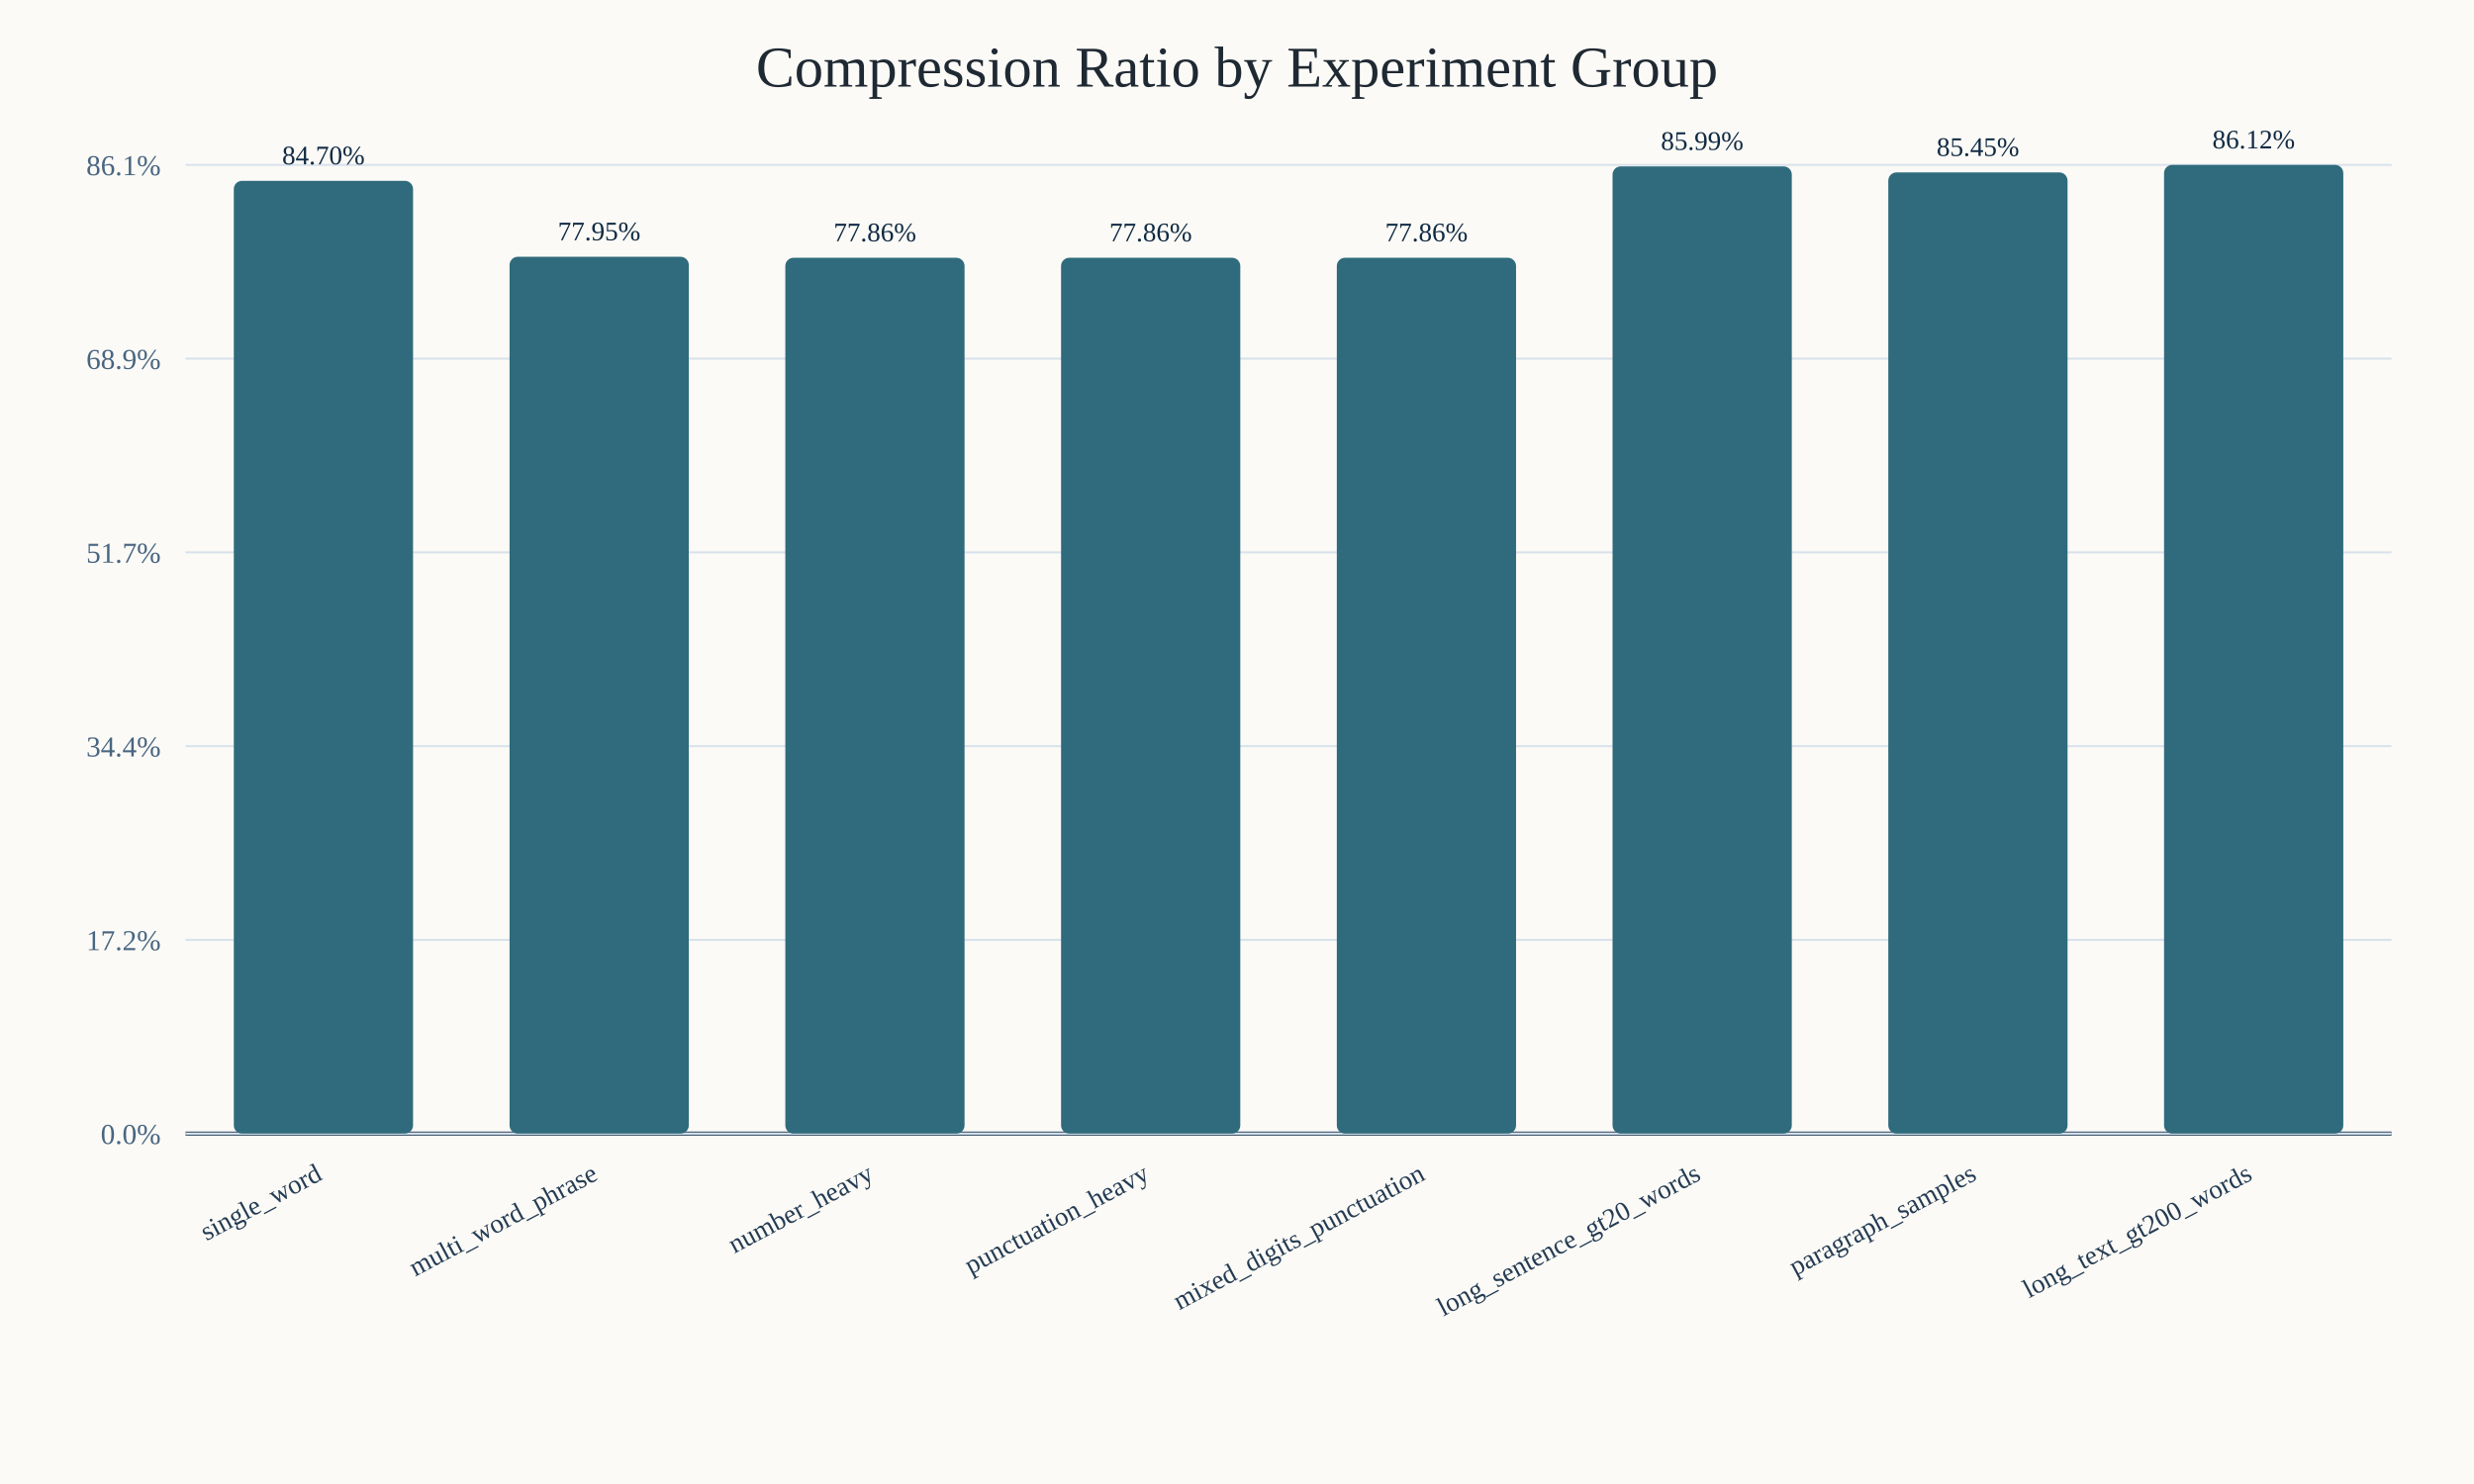
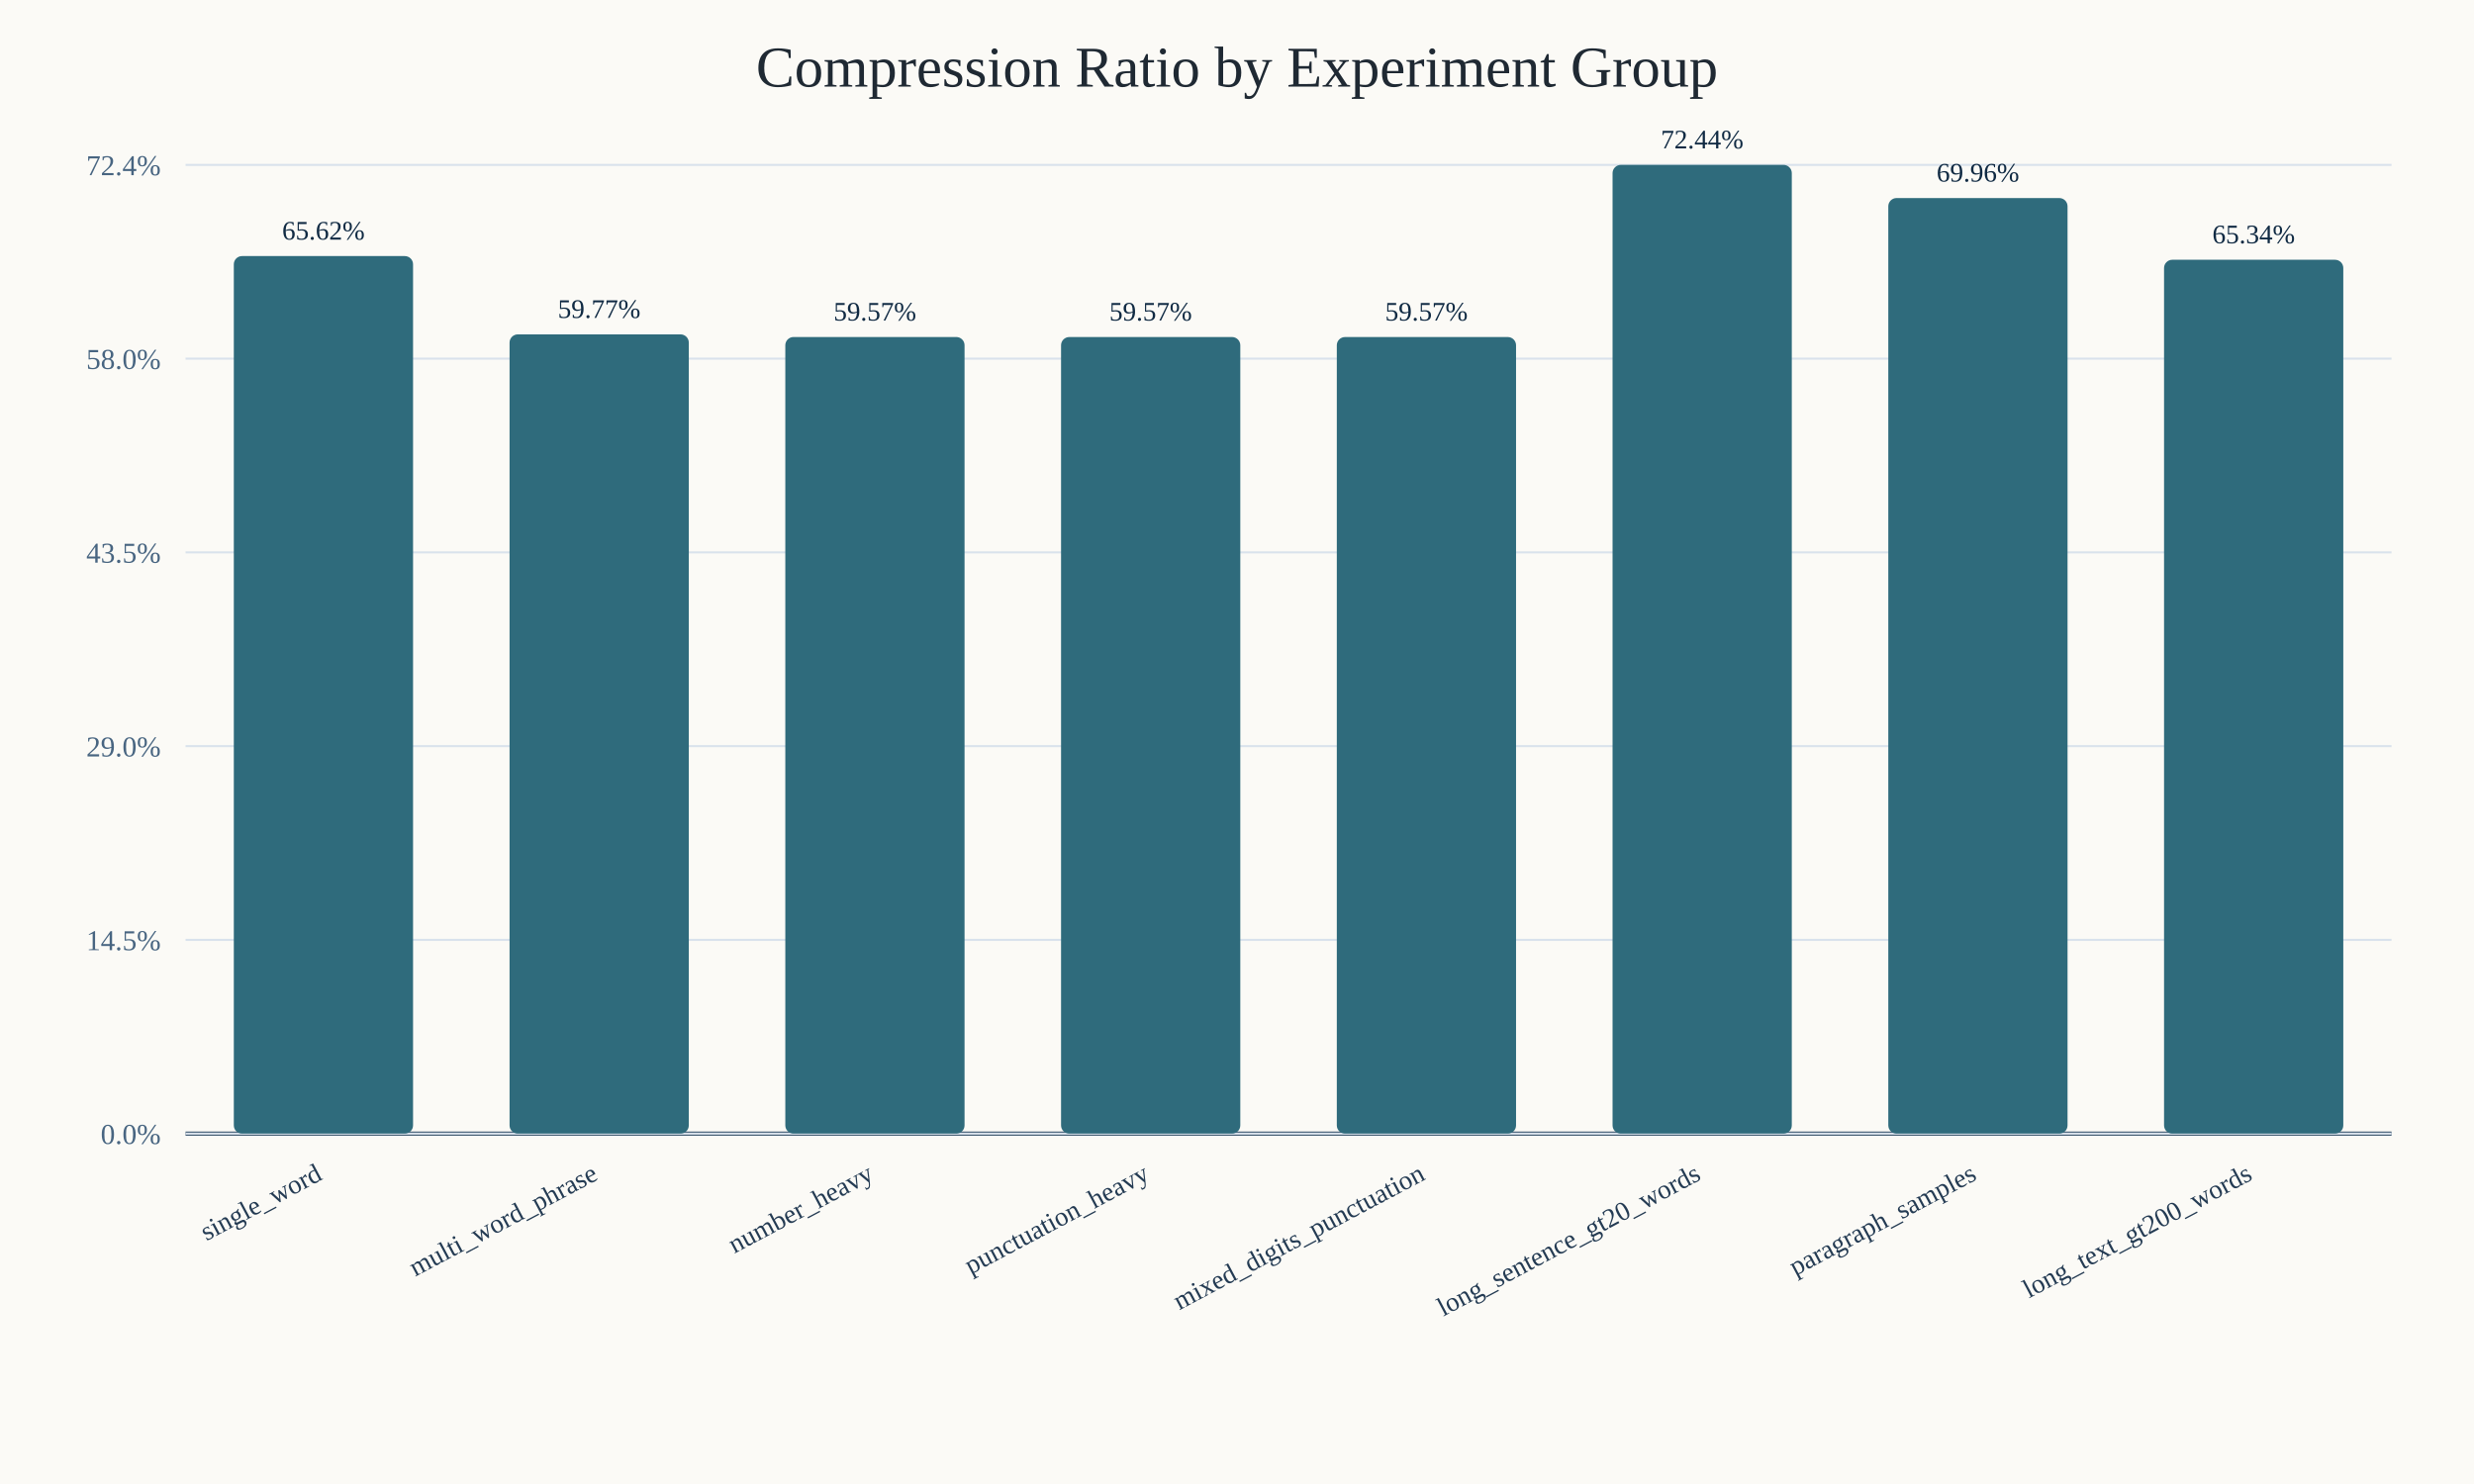
<svg xmlns="http://www.w3.org/2000/svg" width="1200" height="720" viewBox="0 0 1200 720">
  <rect width="100%" height="100%" fill="#fbfaf6" />
  <text x="600" y="42" text-anchor="middle" font-size="28" fill="#1f2933">Compression Ratio by Experiment Group</text>
  <line x1="90" y1="550" x2="1160" y2="550" stroke="#334e68" stroke-width="2" />
  <line x1="90" y1="550.00" x2="1160" y2="550.00" stroke="#d9e2ec" stroke-width="1" />
  <text x="78" y="555.00" text-anchor="end" font-size="14" fill="#486581">0.0%</text>
  <line x1="90" y1="456.00" x2="1160" y2="456.00" stroke="#d9e2ec" stroke-width="1" />
-   <text x="78" y="461.00" text-anchor="end" font-size="14" fill="#486581">17.2%</text>
+   <text x="78" y="461.00" text-anchor="end" font-size="14" fill="#486581">14.5%</text>
  <line x1="90" y1="362.00" x2="1160" y2="362.00" stroke="#d9e2ec" stroke-width="1" />
-   <text x="78" y="367.00" text-anchor="end" font-size="14" fill="#486581">34.4%</text>
+   <text x="78" y="367.00" text-anchor="end" font-size="14" fill="#486581">29.0%</text>
  <line x1="90" y1="268.00" x2="1160" y2="268.00" stroke="#d9e2ec" stroke-width="1" />
-   <text x="78" y="273.00" text-anchor="end" font-size="14" fill="#486581">51.7%</text>
+   <text x="78" y="273.00" text-anchor="end" font-size="14" fill="#486581">43.5%</text>
  <line x1="90" y1="174.00" x2="1160" y2="174.00" stroke="#d9e2ec" stroke-width="1" />
-   <text x="78" y="179.00" text-anchor="end" font-size="14" fill="#486581">68.9%</text>
+   <text x="78" y="179.00" text-anchor="end" font-size="14" fill="#486581">58.0%</text>
  <line x1="90" y1="80.00" x2="1160" y2="80.00" stroke="#d9e2ec" stroke-width="1" />
-   <text x="78" y="85.00" text-anchor="end" font-size="14" fill="#486581">86.1%</text>
-   <rect x="113.41" y="87.73" width="86.94" height="462.27" fill="#2f6b7c" rx="4" />
-   <text x="156.88" y="79.73" text-anchor="middle" font-size="13" fill="#102a43">84.70%</text>
+   <text x="78" y="85.00" text-anchor="end" font-size="14" fill="#486581">72.4%</text>
+   <rect x="113.41" y="124.24" width="86.94" height="425.76" fill="#2f6b7c" rx="4" />
+   <text x="156.88" y="116.24" text-anchor="middle" font-size="13" fill="#102a43">65.62%</text>
  <text x="156.88" y="572.00" text-anchor="end" transform="rotate(-28 156.88,572.00)" font-size="13" fill="#243b53">single_word</text>
-   <rect x="247.16" y="124.58" width="86.94" height="425.42" fill="#2f6b7c" rx="4" />
-   <text x="290.62" y="116.58" text-anchor="middle" font-size="13" fill="#102a43">77.95%</text>
+   <rect x="247.16" y="162.23" width="86.94" height="387.77" fill="#2f6b7c" rx="4" />
+   <text x="290.62" y="154.23" text-anchor="middle" font-size="13" fill="#102a43">59.77%</text>
  <text x="290.62" y="572.00" text-anchor="end" transform="rotate(-28 290.62,572.00)" font-size="13" fill="#243b53">multi_word_phrase</text>
-   <rect x="380.91" y="125.07" width="86.94" height="424.93" fill="#2f6b7c" rx="4" />
-   <text x="424.38" y="117.07" text-anchor="middle" font-size="13" fill="#102a43">77.86%</text>
+   <rect x="380.91" y="163.51" width="86.94" height="386.49" fill="#2f6b7c" rx="4" />
+   <text x="424.38" y="155.51" text-anchor="middle" font-size="13" fill="#102a43">59.57%</text>
  <text x="424.38" y="572.00" text-anchor="end" transform="rotate(-28 424.38,572.00)" font-size="13" fill="#243b53">number_heavy</text>
-   <rect x="514.66" y="125.06" width="86.94" height="424.94" fill="#2f6b7c" rx="4" />
-   <text x="558.12" y="117.06" text-anchor="middle" font-size="13" fill="#102a43">77.86%</text>
+   <rect x="514.66" y="163.52" width="86.94" height="386.48" fill="#2f6b7c" rx="4" />
+   <text x="558.12" y="155.52" text-anchor="middle" font-size="13" fill="#102a43">59.57%</text>
  <text x="558.12" y="572.00" text-anchor="end" transform="rotate(-28 558.12,572.00)" font-size="13" fill="#243b53">punctuation_heavy</text>
-   <rect x="648.41" y="125.06" width="86.94" height="424.94" fill="#2f6b7c" rx="4" />
-   <text x="691.88" y="117.06" text-anchor="middle" font-size="13" fill="#102a43">77.86%</text>
+   <rect x="648.41" y="163.52" width="86.94" height="386.48" fill="#2f6b7c" rx="4" />
+   <text x="691.88" y="155.52" text-anchor="middle" font-size="13" fill="#102a43">59.57%</text>
  <text x="691.88" y="572.00" text-anchor="end" transform="rotate(-28 691.88,572.00)" font-size="13" fill="#243b53">mixed_digits_punctuation</text>
-   <rect x="782.16" y="80.72" width="86.94" height="469.28" fill="#2f6b7c" rx="4" />
-   <text x="825.62" y="72.72" text-anchor="middle" font-size="13" fill="#102a43">85.99%</text>
+   <rect x="782.16" y="80.00" width="86.94" height="470.00" fill="#2f6b7c" rx="4" />
+   <text x="825.62" y="72.00" text-anchor="middle" font-size="13" fill="#102a43">72.44%</text>
  <text x="825.62" y="572.00" text-anchor="end" transform="rotate(-28 825.62,572.00)" font-size="13" fill="#243b53">long_sentence_gt20_words</text>
-   <rect x="915.91" y="83.65" width="86.94" height="466.35" fill="#2f6b7c" rx="4" />
-   <text x="959.38" y="75.65" text-anchor="middle" font-size="13" fill="#102a43">85.45%</text>
+   <rect x="915.91" y="96.09" width="86.94" height="453.91" fill="#2f6b7c" rx="4" />
+   <text x="959.38" y="88.09" text-anchor="middle" font-size="13" fill="#102a43">69.96%</text>
  <text x="959.38" y="572.00" text-anchor="end" transform="rotate(-28 959.38,572.00)" font-size="13" fill="#243b53">paragraph_samples</text>
-   <rect x="1049.66" y="80.00" width="86.94" height="470.00" fill="#2f6b7c" rx="4" />
-   <text x="1093.12" y="72.00" text-anchor="middle" font-size="13" fill="#102a43">86.12%</text>
+   <rect x="1049.66" y="126.03" width="86.94" height="423.97" fill="#2f6b7c" rx="4" />
+   <text x="1093.12" y="118.03" text-anchor="middle" font-size="13" fill="#102a43">65.34%</text>
  <text x="1093.12" y="572.00" text-anchor="end" transform="rotate(-28 1093.12,572.00)" font-size="13" fill="#243b53">long_text_gt200_words</text>
</svg>
